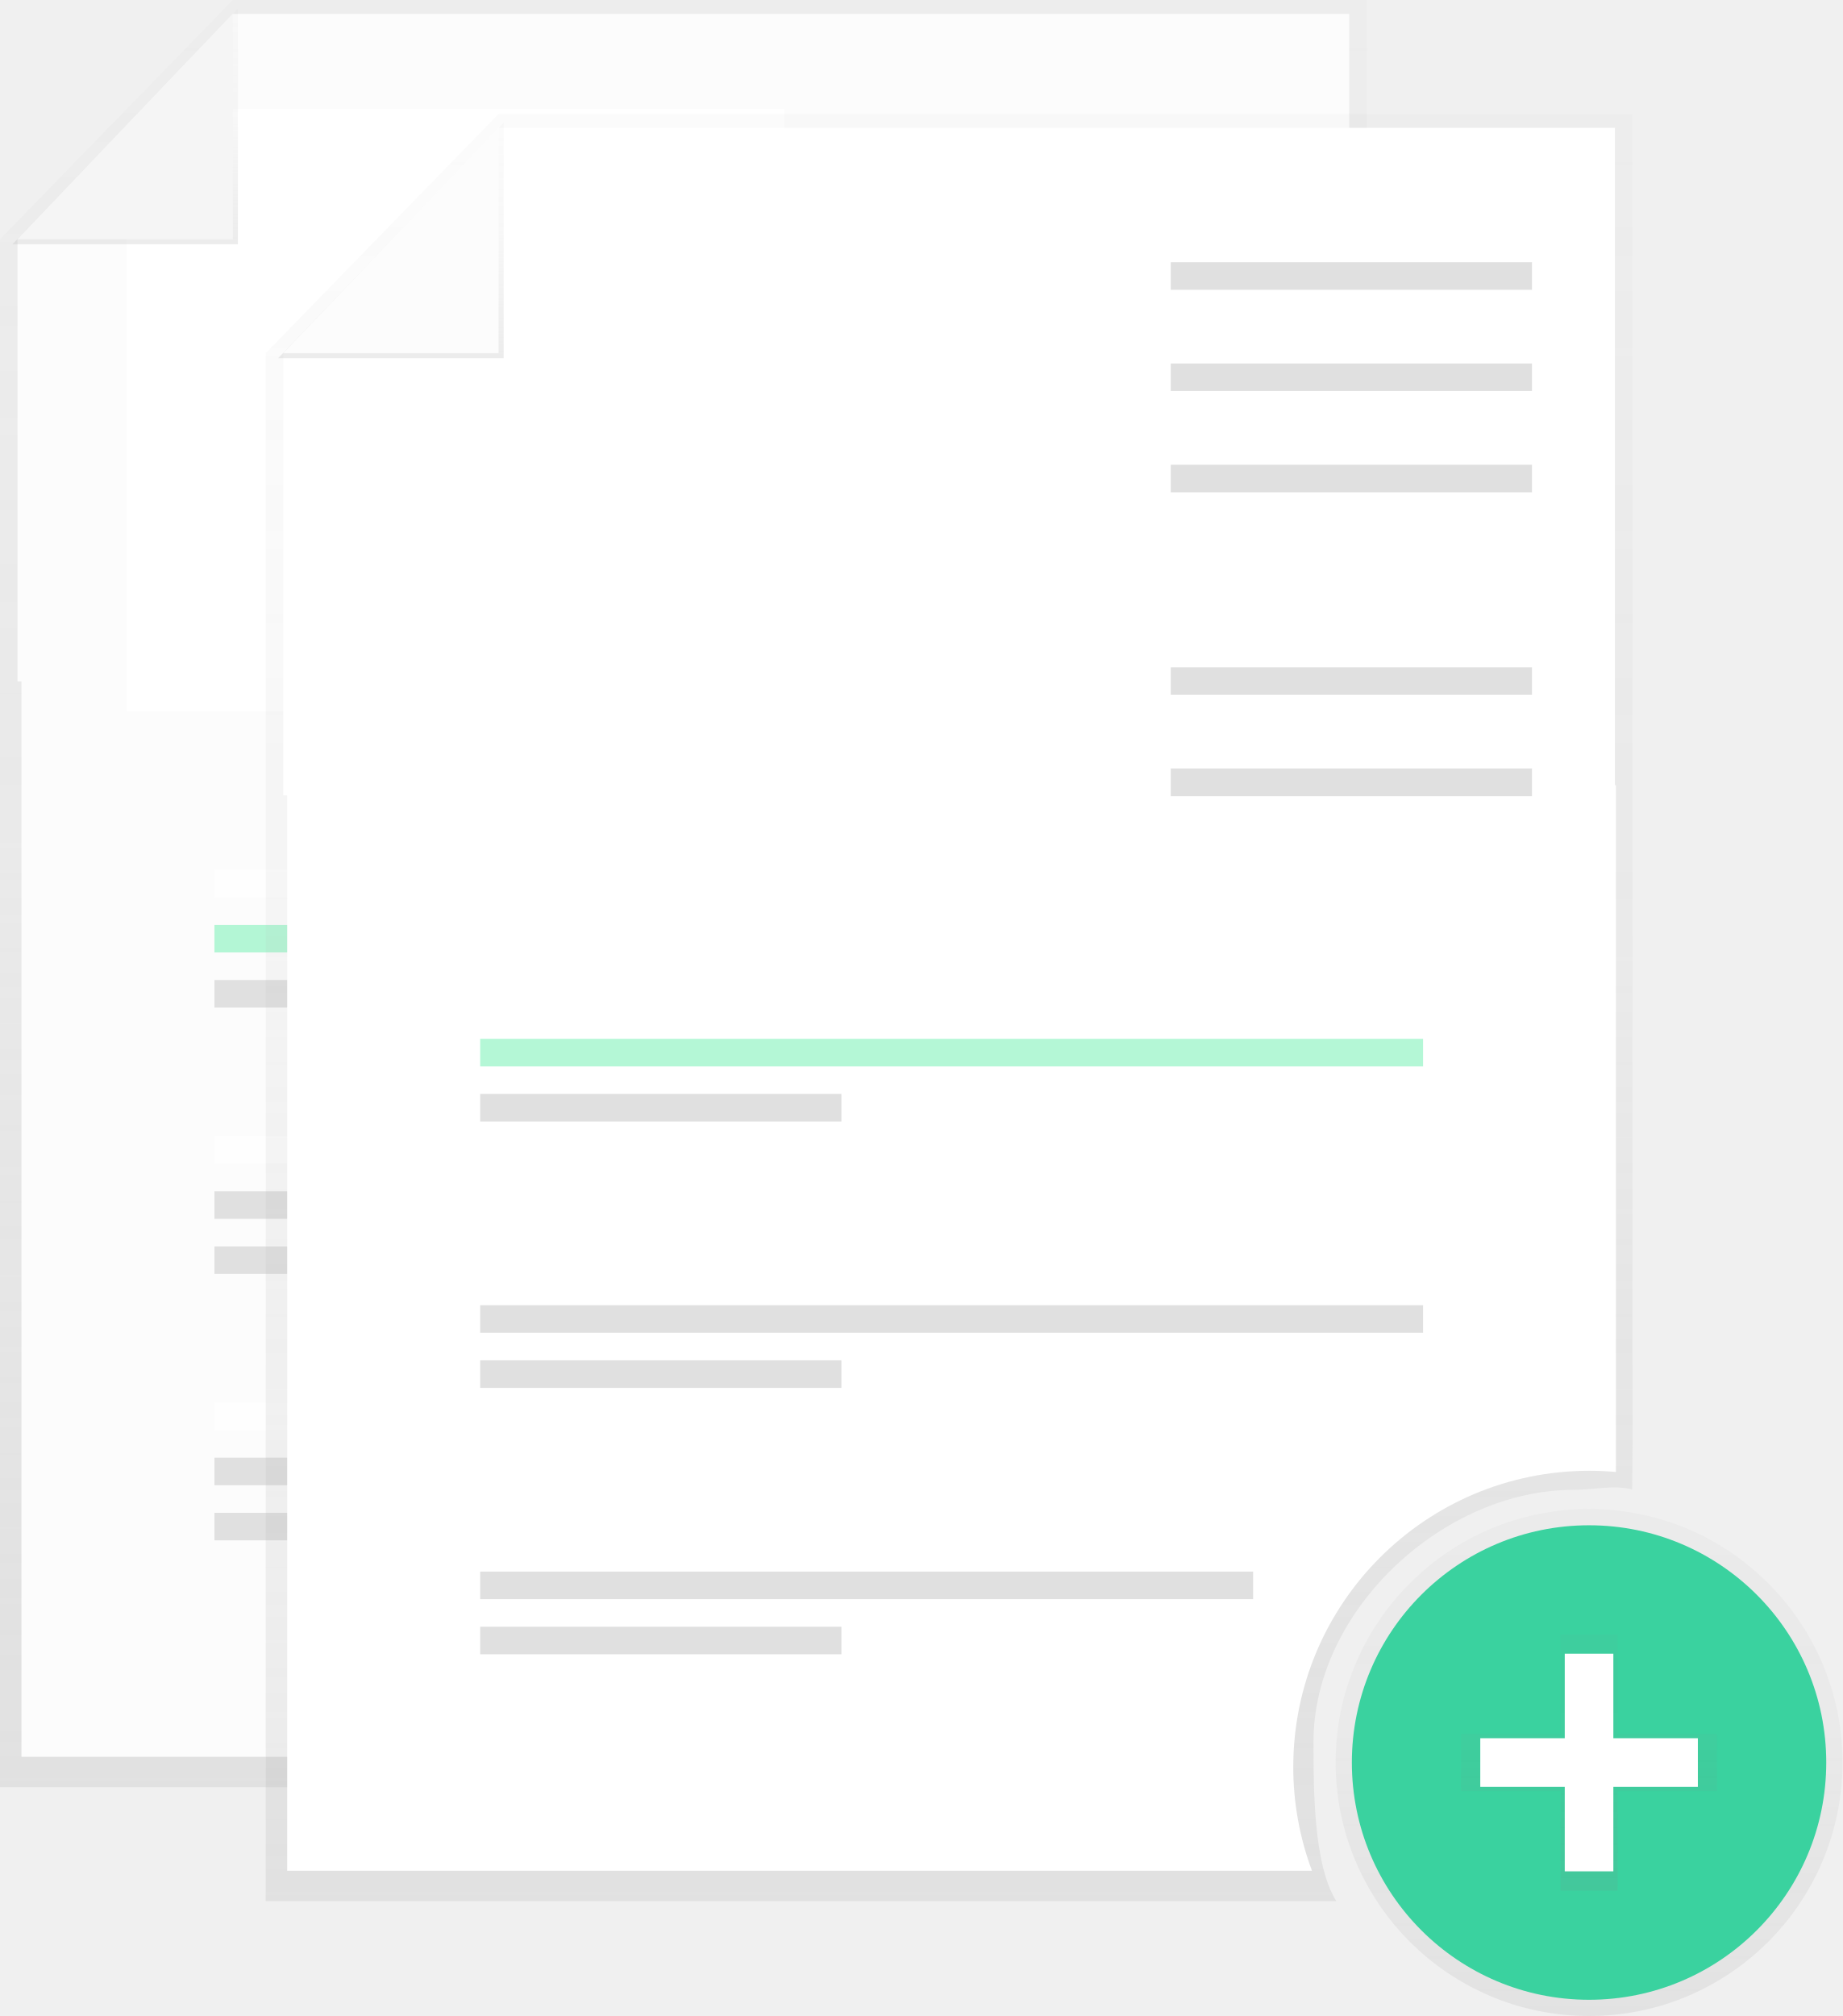
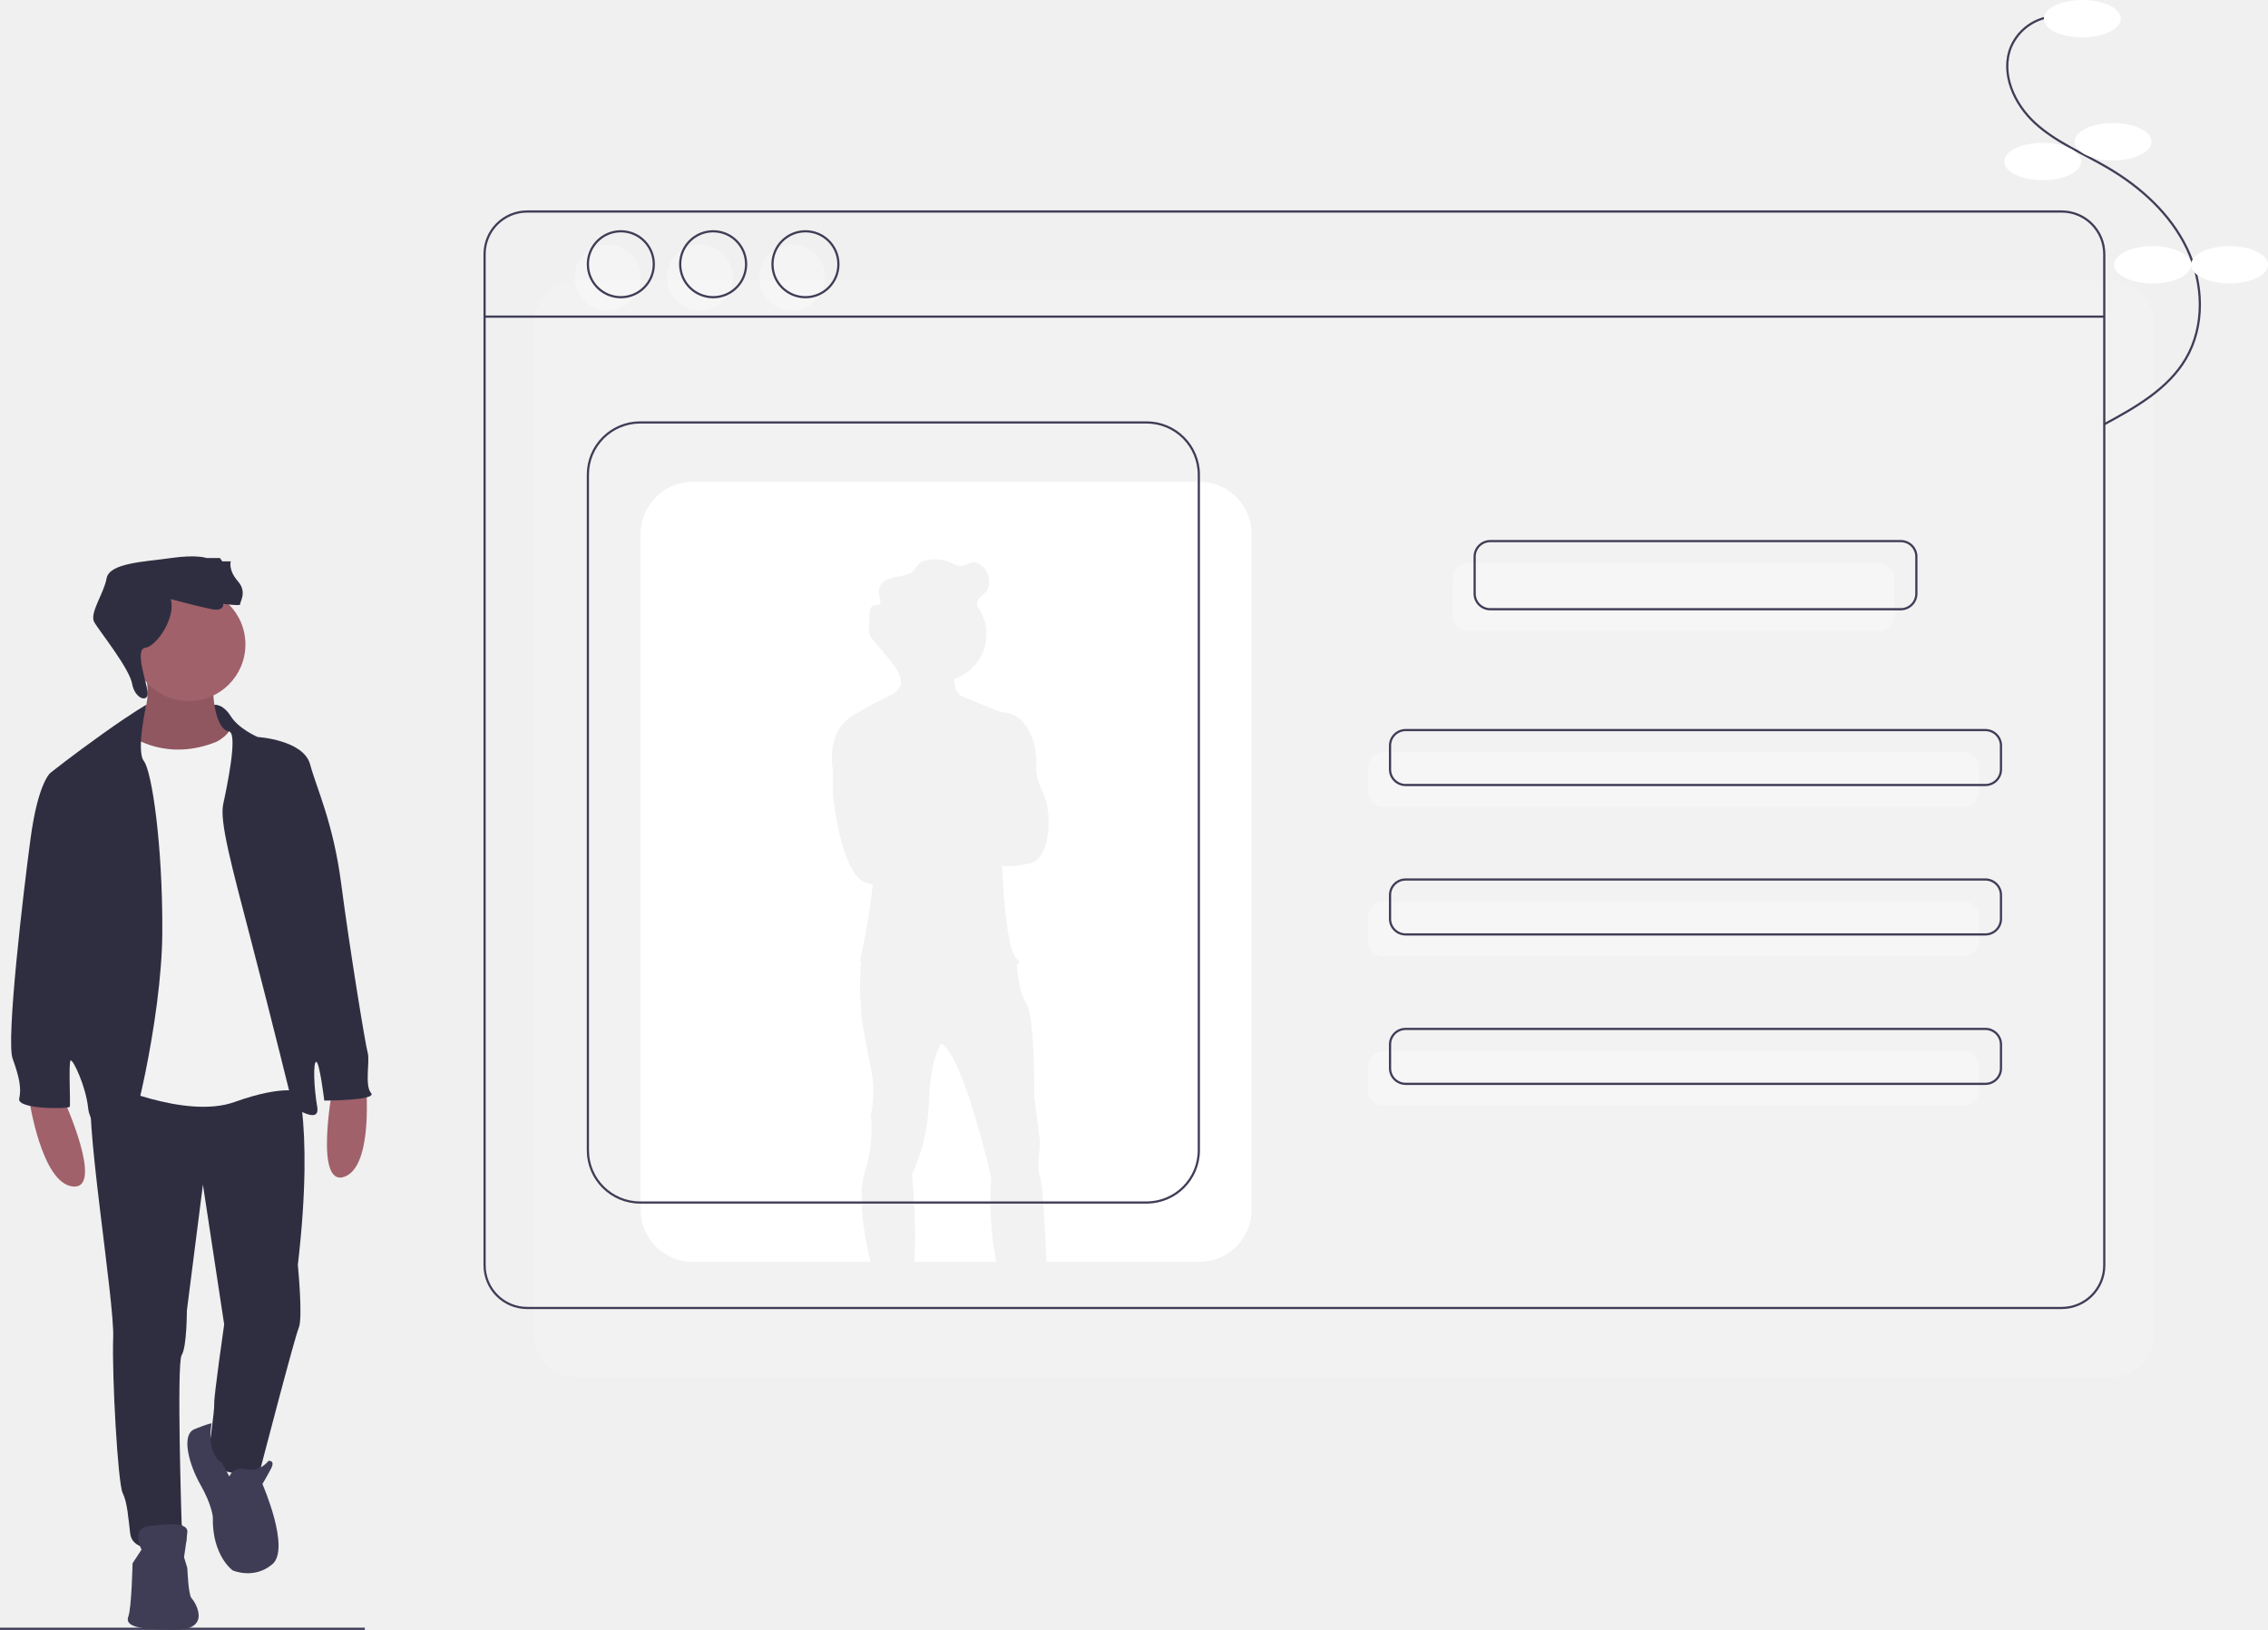
- <svg xmlns="http://www.w3.org/2000/svg" xmlns:xlink="http://www.w3.org/1999/xlink" id="72abf1fc-af5c-4a12-adab-83afeedac95e" data-name="Layer 1" width="728" height="796.38" viewBox="0 0 728 796.38">
-   <defs>
-     <linearGradient id="44dab5fe-2df9-47ba-adb2-140775afca0e" x1="506" y1="757.81" x2="506" y2="51.81" gradientUnits="userSpaceOnUse">
-       <stop offset="0" stop-color="#b3b3b3" stop-opacity="0.25" />
-       <stop offset="0.54" stop-color="#b3b3b3" stop-opacity="0.1" />
-       <stop offset="1" stop-color="#b3b3b3" stop-opacity="0.05" />
-     </linearGradient>
-     <linearGradient id="b071ddd1-33a6-4512-b8b6-1cee124e019a" x1="49.46" y1="96.5" x2="49.46" y2="3.5" xlink:href="#44dab5fe-2df9-47ba-adb2-140775afca0e" />
-     <linearGradient id="d200849e-56d5-45c5-85eb-e9070e3330a6" x1="627.87" y1="796.38" x2="627.87" y2="596.12" gradientUnits="userSpaceOnUse">
-       <stop offset="0" stop-color="gray" stop-opacity="0.25" />
-       <stop offset="0.54" stop-color="gray" stop-opacity="0.12" />
-       <stop offset="1" stop-color="gray" stop-opacity="0.1" />
-     </linearGradient>
-     <linearGradient id="39846f9a-c4dd-4a41-91c8-743bb7d77e65" x1="627.87" y1="746.82" x2="627.87" y2="645.68" xlink:href="#d200849e-56d5-45c5-85eb-e9070e3330a6" />
-     <linearGradient id="af8f0828-33b7-4bd6-b50f-ae3d37501acf" x1="611" y1="802.81" x2="611" y2="96.81" xlink:href="#44dab5fe-2df9-47ba-adb2-140775afca0e" />
-     <linearGradient id="152252ce-949a-4e00-886c-6a46b2444b40" x1="154.46" y1="141.5" x2="154.46" y2="48.5" xlink:href="#44dab5fe-2df9-47ba-adb2-140775afca0e" />
-   </defs>
-   <path d="M650,694.81c0-51.76,51.11-99.48,102.87-99.48,7.93,0,15.62-2,23-.16.1-2.26.16-15.54.16-17.82V51.81H328l-92,94.5v611.5H659C649.9,743.37,650,713.15,650,694.81Z" transform="translate(-236 -51.81)" fill="url(#44dab5fe-2df9-47ba-adb2-140775afca0e)" />
-   <path d="M642,704.81a117,117,0,0,1,117-117c3.53,0,7,.17,10.48.47V317h-525V745.81H649.39A116.74,116.74,0,0,1,642,704.81Z" transform="translate(-236 -51.81)" fill="#fcfcfc" />
-   <polygon points="533.09 269.19 6.91 269.19 6.91 94.5 92 5.5 533.09 5.5 533.09 269.19" fill="#fcfcfc" />
-   <rect x="357.59" y="58.59" width="142.73" height="10.89" fill="#e0e0e0" />
-   <rect x="357.59" y="98.59" width="142.73" height="10.89" fill="#e0e0e0" />
-   <rect x="357.59" y="138.59" width="142.73" height="10.89" fill="#e0e0e0" />
-   <rect x="357.59" y="178.59" width="142.73" height="10.89" fill="#ffffff" opacity="0.5" />
-   <rect x="357.59" y="218.59" width="142.73" height="10.89" fill="#e0e0e0" />
-   <rect x="357.59" y="258.59" width="142.73" height="10.89" fill="#e0e0e0" />
-   <rect x="84.72" y="343.59" width="142.73" height="10.89" fill="#ffffff" opacity="0.5" />
-   <rect x="84.72" y="387.13" width="142.73" height="10.89" fill="#e0e0e0" />
-   <rect x="84.72" y="365.36" width="372.56" height="10.89" fill="#69f0ae" opacity="0.5" />
-   <rect x="84.72" y="448.82" width="142.73" height="10.89" fill="#ffffff" opacity="0.5" />
-   <rect x="84.72" y="492.37" width="142.73" height="10.89" fill="#e0e0e0" />
-   <rect x="84.72" y="470.59" width="372.56" height="10.89" fill="#e0e0e0" />
-   <rect x="84.72" y="554.06" width="142.73" height="10.89" fill="#ffffff" opacity="0.5" />
-   <rect x="84.72" y="597.6" width="142.73" height="10.89" fill="#e0e0e0" />
-   <rect x="84.72" y="575.83" width="305.41" height="10.89" fill="#e0e0e0" />
-   <polygon points="310 281 50 281 50 54 59 43 79.75 43 310 43 310 281" fill="#ffffff" />
-   <polygon points="4.91 96.5 94 96.5 94 3.5 4.91 96.5" fill="url(#b071ddd1-33a6-4512-b8b6-1cee124e019a)" />
-   <polygon points="6.91 94.5 92 94.5 92 5.5 6.91 94.5" fill="#f5f5f5" />
-   <g opacity="0.5">
-     <circle cx="627.87" cy="696.25" r="100.13" fill="url(#d200849e-56d5-45c5-85eb-e9070e3330a6)" />
-   </g>
-   <circle cx="627.87" cy="696.25" r="93.72" fill="#3ad29f" />
-   <g opacity="0.5">
-     <polygon points="678.44 684.95 639.16 684.95 639.16 645.68 616.58 645.68 616.58 684.95 577.3 684.95 577.3 707.54 616.58 707.54 616.58 746.82 639.16 746.82 639.16 707.54 678.44 707.54 678.44 684.95" fill="url(#39846f9a-c4dd-4a41-91c8-743bb7d77e65)" />
-   </g>
-   <rect x="618.27" y="653.26" width="19.2" height="85.97" fill="#fff" />
-   <rect x="854.27" y="705.07" width="19.2" height="85.97" transform="translate(1375.93 -167.62) rotate(90)" fill="#fff" />
-   <path d="M755,739.81c0-51.76,51.11-99.48,102.87-99.48,7.93,0,15.62-2,23-.16.1-2.26.16-15.54.16-17.82V96.81H433l-92,94.5v611.5H764C754.9,788.37,755,758.15,755,739.81Z" transform="translate(-236 -51.81)" fill="url(#af8f0828-33b7-4bd6-b50f-ae3d37501acf)" />
-   <path d="M747,749.81a117,117,0,0,1,117-117c3.53,0,7,.17,10.48.47V362h-525V790.81H754.39A116.74,116.74,0,0,1,747,749.81Z" transform="translate(-236 -51.81)" fill="#fff" />
-   <polygon points="638.09 314.19 111.91 314.19 111.91 139.5 197 50.5 638.09 50.5 638.09 314.19" fill="#fff" />
-   <rect x="462.59" y="103.59" width="142.73" height="10.89" fill="#e0e0e0" />
-   <rect x="462.59" y="143.59" width="142.73" height="10.89" fill="#e0e0e0" />
-   <rect x="462.59" y="183.59" width="142.73" height="10.89" fill="#e0e0e0" />
-   <rect x="462.59" y="223.59" width="142.73" height="10.89" fill="#ffffff" opacity="0.5" />
-   <rect x="462.59" y="263.59" width="142.73" height="10.89" fill="#e0e0e0" />
-   <rect x="462.59" y="303.59" width="142.73" height="10.89" fill="#e0e0e0" />
-   <rect x="189.72" y="388.59" width="142.73" height="10.89" fill="#ffffff" opacity="0.5" />
-   <rect x="189.72" y="432.13" width="142.73" height="10.89" fill="#e0e0e0" />
-   <rect x="189.72" y="410.36" width="372.56" height="10.89" fill="#69f0ae" opacity="0.5" />
-   <rect x="189.72" y="493.82" width="142.73" height="10.89" fill="#ffffff" opacity="0.5" />
-   <rect x="189.72" y="537.37" width="142.73" height="10.89" fill="#e0e0e0" />
-   <rect x="189.72" y="515.59" width="372.56" height="10.89" fill="#e0e0e0" />
-   <rect x="189.72" y="599.06" width="142.73" height="10.89" fill="#ffffff" opacity="0.5" />
-   <rect x="189.72" y="642.6" width="142.73" height="10.89" fill="#e0e0e0" />
-   <rect x="189.72" y="620.83" width="305.41" height="10.89" fill="#e0e0e0" />
-   <polygon points="415 326 155 326 155 99 164 88 184.75 88 415 88 415 326" fill="#ffffff" />
-   <polygon points="109.91 141.5 199 141.5 199 48.5 109.91 141.5" fill="url(#152252ce-949a-4e00-886c-6a46b2444b40)" />
-   <polygon points="111.91 139.5 197 139.5 197 50.5 111.91 139.5" fill="#fcfcfc" />
+ <svg xmlns="http://www.w3.org/2000/svg" id="fe80fb2b-bcaf-407e-919b-306adc32f78b" data-name="Layer 1" width="1032" height="741.753" viewBox="0 0 1032 741.753">
+   <line y1="741.253" x2="166" y2="741.253" fill="none" stroke="#3f3d56" stroke-miterlimit="10" />
+   <rect x="243" y="127.753" width="737" height="499" rx="19.398" fill="#f2f2f2" />
+   <rect x="220.5" y="96.253" width="737" height="499" rx="19.398" fill="none" stroke="#3f3d56" stroke-miterlimit="10" />
+   <line x1="220.5" y1="144.093" x2="957.5" y2="144.093" fill="none" stroke="#3f3d56" stroke-miterlimit="10" />
+   <rect x="661" y="256.253" width="201" height="31" rx="7.093" fill="#ffffff" opacity="0.3" />
+   <rect x="622.5" y="342.253" width="278" height="25" rx="7.093" fill="#ffffff" opacity="0.3" />
+   <rect x="622.5" y="410.253" width="278" height="25" rx="7.093" fill="#ffffff" opacity="0.3" />
+   <rect x="622.5" y="478.253" width="278" height="25" rx="7.093" fill="#ffffff" opacity="0.3" />
+   <rect x="671" y="246.253" width="201" height="31" rx="7.093" fill="none" stroke="#3f3d56" stroke-miterlimit="10" />
+   <rect x="632.5" y="332.253" width="278" height="25" rx="7.093" fill="none" stroke="#3f3d56" stroke-miterlimit="10" />
+   <rect x="632.5" y="400.253" width="278" height="25" rx="7.093" fill="none" stroke="#3f3d56" stroke-miterlimit="10" />
+   <rect x="632.5" y="468.253" width="278" height="25" rx="7.093" fill="none" stroke="#3f3d56" stroke-miterlimit="10" />
+   <circle cx="276.5" cy="126.253" r="15" fill="#ffffff" opacity="0.3" />
+   <circle cx="318.5" cy="126.253" r="15" fill="#ffffff" opacity="0.3" />
+   <circle cx="360.5" cy="126.253" r="15" fill="#ffffff" opacity="0.3" />
+   <circle cx="282.5" cy="120.253" r="15" fill="none" stroke="#3f3d56" stroke-miterlimit="10" />
+   <circle cx="324.5" cy="120.253" r="15" fill="none" stroke="#3f3d56" stroke-miterlimit="10" />
+   <circle cx="366.5" cy="120.253" r="15" fill="none" stroke="#3f3d56" stroke-miterlimit="10" />
+   <path d="M537.854,653.379c-2.511-11.568-3.177-27.369-2.333-38.36,0,0-12.698-55.786-22.69-60.991l-.003.003c-.153.197-5.002,6.554-5.617,26.224-.625,19.983-7.7,33.097-7.7,33.097s2.29,24.908.98,40.028Z" transform="translate(-84.5 -79.12639)" fill="#ffffff" />
+   <path d="M630.228,298.379H399.772A23.772,23.772,0,0,0,376,322.151V629.607a23.772,23.772,0,0,0,23.772,23.772h80.855c-2.7-11.199-6.057-28.691-2.657-40.852l-.002-.008.002.005c.159-.568.327-1.127.516-1.67a63.497,63.497,0,0,0,2.292-24.354,50.609,50.609,0,0,0,0-21.232c-2.498-11.656-4.246-23.105-4.246-23.105s-1.377-15.402-.175-24.844c.027-.207.058-.404.087-.605-.424-.097-.662-.152-.662-.152s3.539-16.028,4.788-26.227c.295-2.408.683-5.46,1.103-8.715a20.94,20.94,0,0,1-3.393-.86c-11.24-3.955-14.779-39.758-14.779-39.758V429.656s-3.747-17.381,9.367-25.083c12.628-7.416,17.67-9.446,18.026-9.586.096-.069.19-.131.288-.207a11.061,11.061,0,0,0,3.29-4.234q.026-.429.012-.852c-.213-4.067-3.044-7.765-5.73-10.992q-3.437-4.129-6.873-8.257a8.072,8.072,0,0,1-1.77-2.865,6.604,6.604,0,0,1-.187-1.804q-.003-.337.004-.673.056-3.078.167-6.155c.064-1.792.516-4.054,2.271-4.422.913-.192,2.121.142,2.604-.656a1.565,1.565,0,0,0,.117-1.061c-.006.027-.007.054-.015.081-.006-.033-.012-.067-.018-.1a22.437,22.437,0,0,1-.651-4.386,5.842,5.842,0,0,1,.282-1.97c1.017-2.975,4.518-4.196,7.611-4.757,3.094-.561,6.567-1.044,8.508-3.517a26.951,26.951,0,0,1,1.689-2.374,6.63,6.63,0,0,1,3.166-1.597,17.498,17.498,0,0,1,11.506,1.021c1.496.683,3,1.602,4.641,1.498,1.705-.108,3.162-1.308,4.845-1.6,2.719-.472,5.319,1.566,6.659,3.978a9.851,9.851,0,0,1,1.233,5.023,6.912,6.912,0,0,1-1.764,4.741c-1.17,1.241-2.916,2.094-3.402,3.73-.198.666-.152,1.383-.327,2.055-.022.084-.057.162-.086.244.032.042.067.081.099.123a21.231,21.231,0,0,1-10.332,33.019c-.008.211-.016.421-.015.633a9.173,9.173,0,0,0,2.84,7.065l18.547,7.606s11.166-1.353,15.195,15.31a28.826,28.826,0,0,1,.69,8.457c-.146,2.513.195,6.936,3.057,12.66,4.579,9.159,3.539,30.182-5.828,32.264-8.872,1.972-12.324,1.143-12.664,1.05l-.02.368c.146,3.945,1.55,37.969,6.648,42.086,1.41,1.138,1.14,1.908-.016,2.426l.003.003s.009.219.031.612c.153,2.488.94,11.965,4.353,17.357,3.956,6.245,3.541,42.257,3.541,42.257l2.704,21.232s-1.664,13.114,0,15.402c.946,1.298,2.091,21.404,2.905,38.57h69.53A23.772,23.772,0,0,0,654,629.607V322.151A23.772,23.772,0,0,0,630.228,298.379Z" transform="translate(-84.5 -79.12639)" fill="#ffffff" />
+   <rect x="267.5" y="192.253" width="278" height="355" rx="23.772" fill="none" stroke="#3f3d56" stroke-miterlimit="10" />
+   <path d="M185.324,400.757S176,398,174,401s2.727,24.748,2.727,24.748l20.546,1.249-7.17-18.107Z" transform="translate(-84.5 -79.12639)" fill="#2f2e41" />
+   <path d="M113.444,579.347s18.695,41.042,4.298,39.753-19.984-39.753-19.984-39.753Z" transform="translate(-84.5 -79.12639)" fill="#a0616a" />
+   <path d="M235.711,575.071s-8.201,44.348,5.455,39.611,9.764-43.409,9.764-43.409Z" transform="translate(-84.5 -79.12639)" fill="#a0616a" />
+   <path d="M181.347,390.466s-.215,20.629,7.736,21.703-4.513,12.033-4.513,12.033l-14.182,2.793L149.974,425.492l-9.025-11.604s15.901-7.521,9.025-30.943Z" transform="translate(-84.5 -79.12639)" fill="#a0616a" />
+   <path d="M181.347,390.466s-.215,20.629,7.736,21.703-4.513,12.033-4.513,12.033l-14.182,2.793L149.974,425.492l-9.025-11.604s15.901-7.521,9.025-30.943Z" transform="translate(-84.5 -79.12639)" opacity="0.1" />
+   <path d="M217.876,564.95s10.099,21.703,2.149,89.82c0,0,2.364,24.067.43,28.579s-17.835,65.754-17.835,65.754-20.414,4.513-23.207-9.025c0,0,2.793-19.339,2.579-22.348s4.513-35.885,4.513-35.885l-9.67-63.605-7.306,57.373s0,16.546-2.364,20.199,0,77.142,0,77.142,6.661,11.174-3.438,11.389-19.124-.215-19.984-7.306-1.289-14.182-3.438-18.48-4.942-53.505-4.298-70.696-14.182-105.507-9.455-114.747S217.876,564.95,217.876,564.95Z" transform="translate(-84.5 -79.12639)" fill="#2f2e41" />
+   <circle cx="85.888" cy="293.29" r="25.786" fill="#a0616a" />
+   <path d="M144.602,414.318s15.686,11.604,38.464,2.364c0,0,7.521-3.653,6.876-9.24s15.686,44.91,15.686,44.91l16.546,87.886-.86,35.885s-7.306-3.653-30.083,4.513-59.952-9.24-59.952-9.24l1.289-92.184,1.289-53.72,3.438-11.818S139.015,410.45,144.602,414.318Z" transform="translate(-84.5 -79.12639)" fill="#f2f2f2" />
+   <path d="M182.063,399.893s3.796-.617,7.449,5.185,12.248,9.455,12.248,9.455,20.843,1.289,23.852,12.463,10.529,26.43,14.182,54.58,10.959,73.06,12.033,76.713-1.504,14.827,1.504,18.265-21.273,3.438-21.273,3.438-2.149-17.62-3.653-17.62-1.074,11.818.43,20.414-10.959,0-10.959,0-9.67-39.323-18.91-74.779S184.355,452.997,186.074,445.046s6.446-30.728,3.008-32.877S182.063,399.893,182.063,399.893Z" transform="translate(-84.5 -79.12639)" fill="#2f2e41" />
+   <path d="M151.076,399.874s-5.614,3.055-19.796,13.155-23.852,17.835-23.852,17.835-5.587,4.298-9.025,29.868S87.229,552.487,90.237,560.867s4.083,13.323,3.008,18.265,22.563,4.727,22.992,3.653-.645-20.629.43-21.058,6.876,11.604,7.951,21.703,13.538,18.05,16.331,18.05,17.191-58.233,17.405-97.986-4.727-73.275-8.38-78.002S151.076,399.874,151.076,399.874Z" transform="translate(-84.5 -79.12639)" fill="#2f2e41" />
+   <path d="M188.867,751.037s1.719-4.727,7.736-3.223,10.099-3.868,10.099-3.868,3.223-.43,1.074,3.653-3.868,6.876-3.868,6.876,12.893,29.439,4.513,36.53-18.05,2.793-18.05,2.793-9.455-6.661-9.025-24.282c0,0-.43-5.587-5.587-14.612s-9.025-22.777-2.793-25.356,7.835-2.674,7.835-2.674-2.916,13.337,4.616,17.998Z" transform="translate(-84.5 -79.12639)" fill="#3f3d56" />
+   <path d="M148.9,784.344s-5.157-9.67,3.438-10.744,17.835-1.719,17.405,2.793-1.504,11.389-1.504,11.389l1.504,4.942s.43,12.248,1.934,13.752,9.67,14.397-7.736,14.397-22.563-1.934-21.058-6.017,1.934-24.282,1.934-24.282Z" transform="translate(-84.5 -79.12639)" fill="#3f3d56" />
+   <path d="M162.222,351.788s12.033,3.223,18.265,4.513,5.587-2.364,5.587-2.364,8.165,1.074,7.736.215,3.438-5.372-1.074-10.529-3.223-9.025-3.223-9.025h-3.868l-1.074-1.504h-6.017s-4.513-1.719-16.331,0-27.935,2.149-29.224,9.24-7.951,15.901-5.587,19.984,15.901,20.843,17.191,27.935,7.309,8.667,7.093,4.226-6.233-19.912-1.076-20.557S164.586,360.168,162.222,351.788Z" transform="translate(-84.5 -79.12639)" fill="#2f2e41" />
+   <path d="M1019.381,86.584a22.982,22.982,0,0,0-19.81,13.851c-4.954,11.974,1.424,26.039,10.999,34.77s21.874,13.722,33.048,20.282c15.01,8.811,28.497,21.043,36.007,36.744s8.309,35.15-.519,50.15c-8.194,13.922-23.093,22.255-37.302,29.94" transform="translate(-84.5 -79.12639)" fill="none" stroke="#3f3d56" stroke-miterlimit="10" />
+   <ellipse cx="947.5" cy="8.5" rx="17.5" ry="8.5" fill="#ffffff" />
+   <ellipse cx="961.5" cy="64.5" rx="17.5" ry="8.5" fill="#ffffff" />
+   <ellipse cx="929.5" cy="73.5" rx="17.5" ry="8.5" fill="#ffffff" />
+   <ellipse cx="979.5" cy="120.5" rx="17.5" ry="8.5" fill="#ffffff" />
+   <ellipse cx="1014.5" cy="120.5" rx="17.5" ry="8.5" fill="#ffffff" />
</svg>
